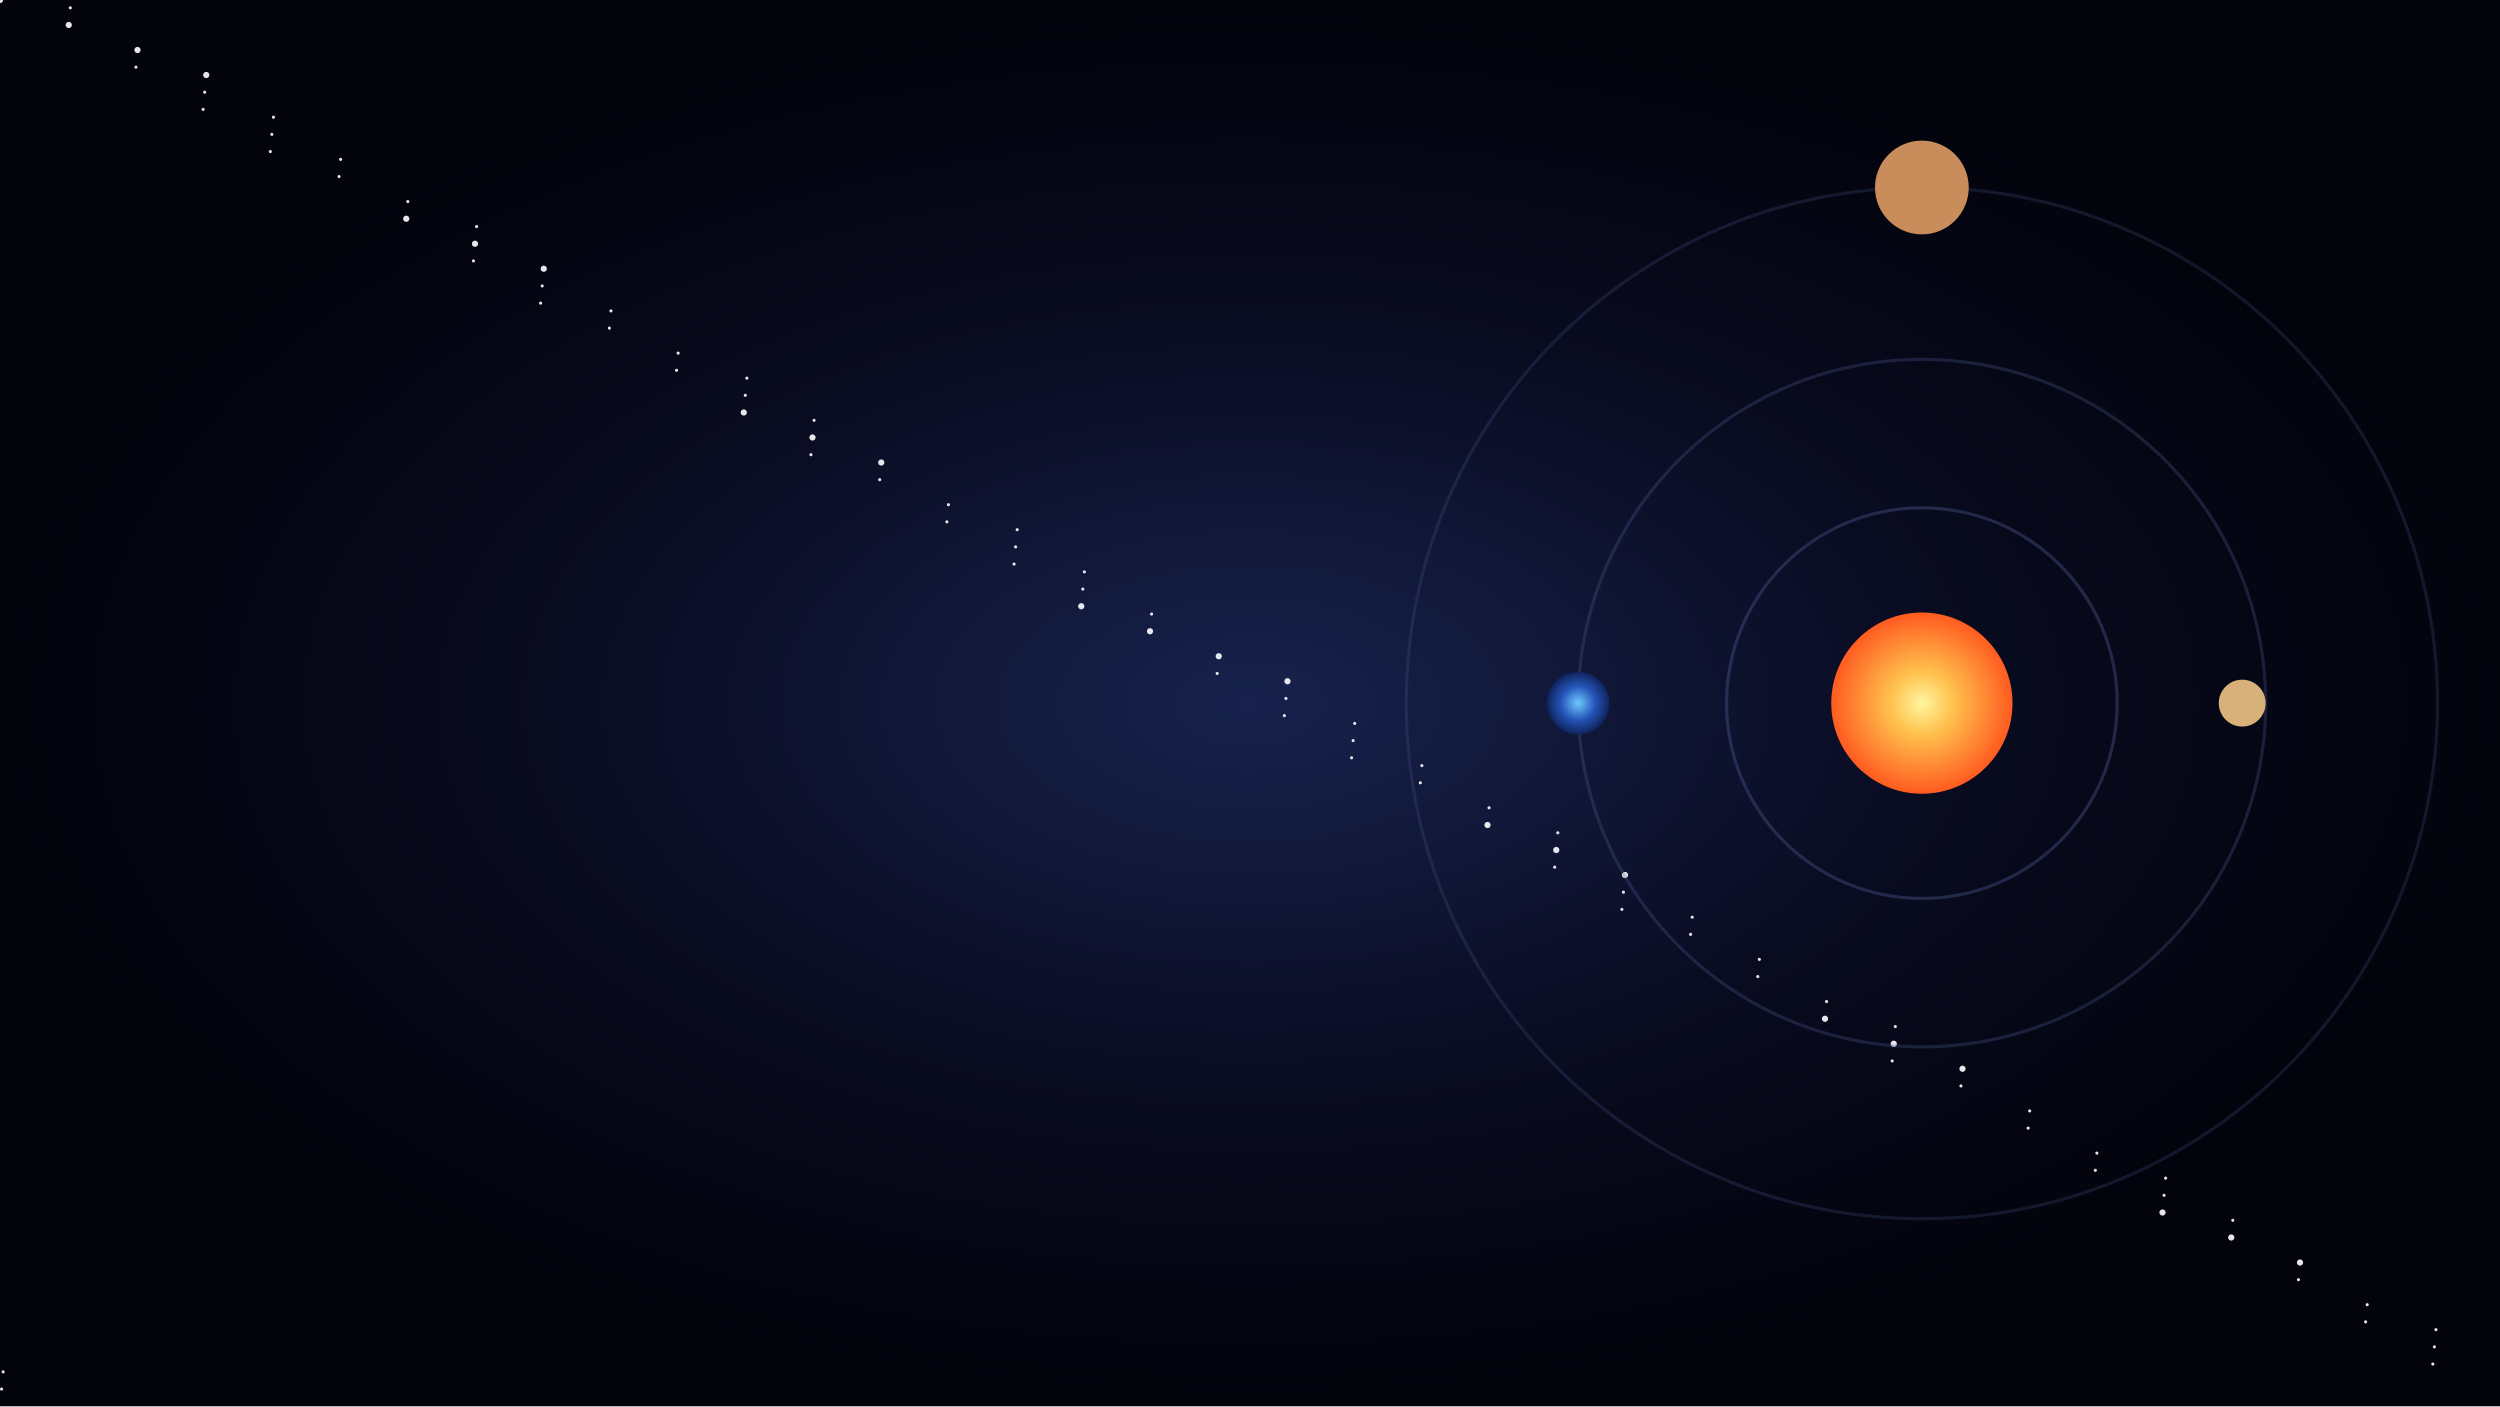
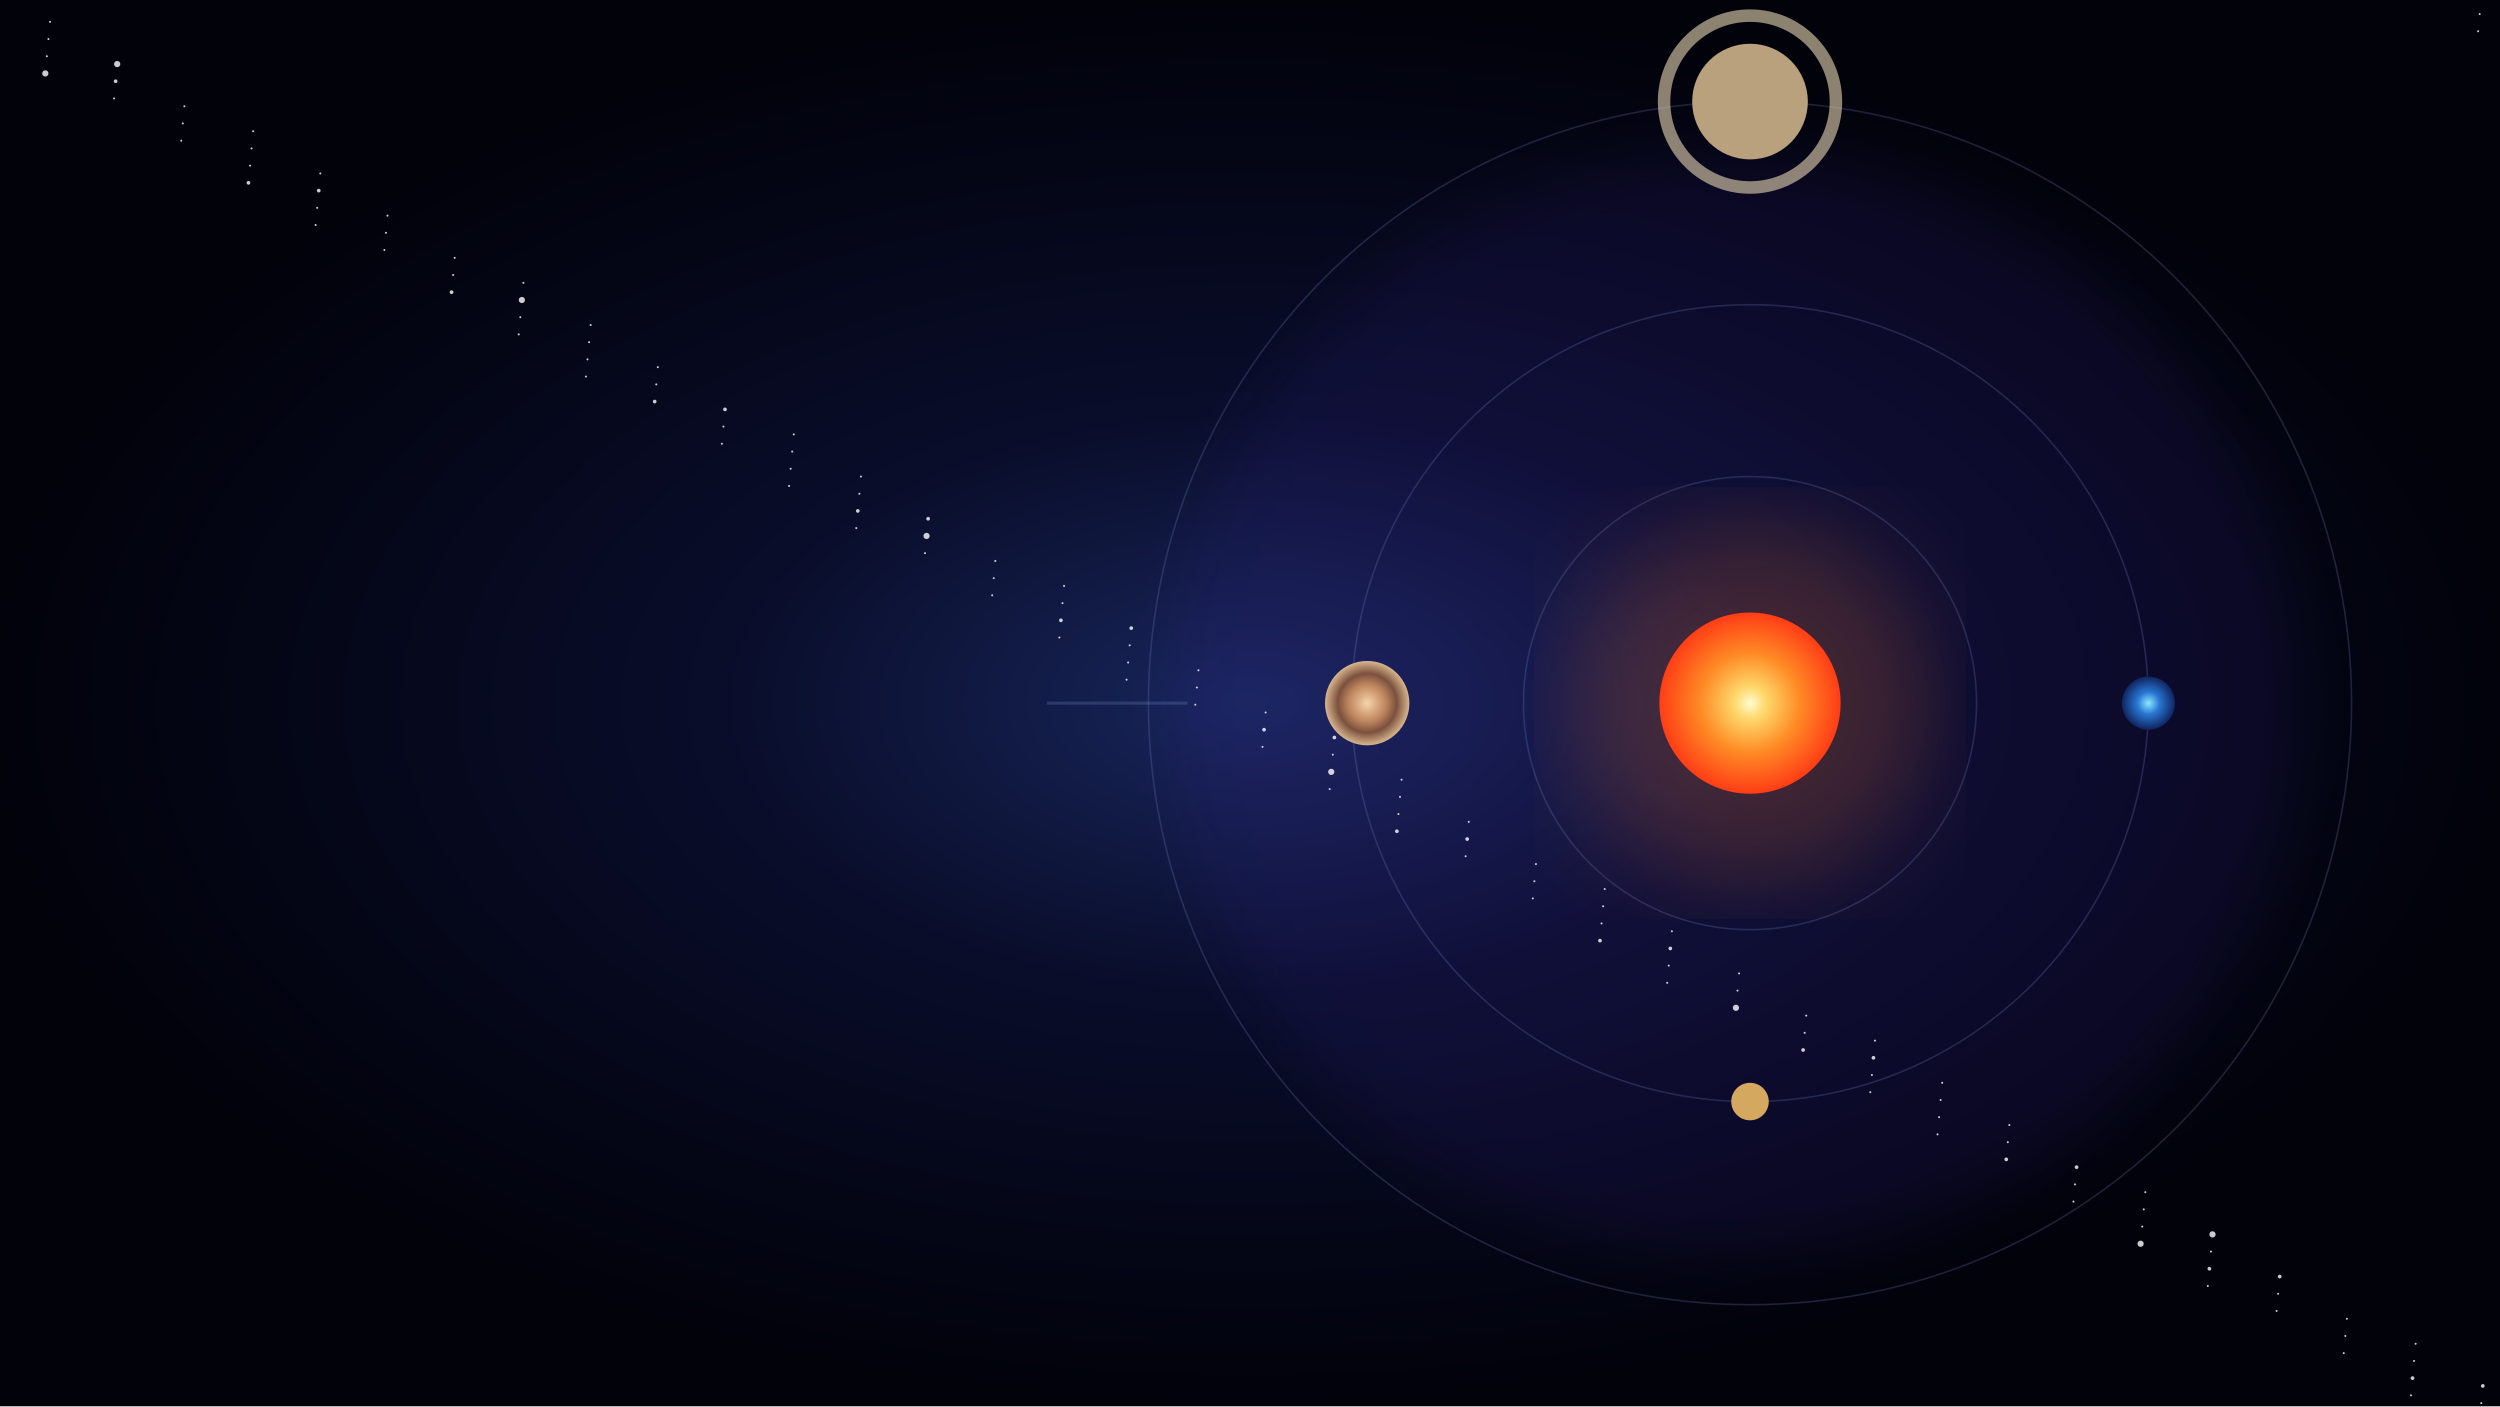
<svg xmlns="http://www.w3.org/2000/svg" viewBox="0 0 1600 900">
  <defs>
    <radialGradient id="bg">
-       <stop stop-color="#17224d" />
-       <stop offset=".55" stop-color="#090b20" />
-       <stop offset="1" stop-color="#02030b" />
+       <stop stop-color="#18265b" />
+       <stop offset=".42" stop-color="#090d2a" />
+       <stop offset="1" stop-color="#01020a" />
    </radialGradient>
    <radialGradient id="sun">
-       <stop stop-color="#fff6a0" />
-       <stop offset=".35" stop-color="#ffc14d" />
-       <stop offset="1" stop-color="#ff5b20" />
+       <stop stop-color="#fffbd0" />
+       <stop offset=".18" stop-color="#ffd76a" />
+       <stop offset=".55" stop-color="#ff8a25" />
+       <stop offset="1" stop-color="#ff3d16" />
    </radialGradient>
    <radialGradient id="earth">
-       <stop stop-color="#70c8ff" />
-       <stop offset=".55" stop-color="#2455b8" />
-       <stop offset="1" stop-color="#10235e" />
+       <stop stop-color="#8be7ff" />
+       <stop offset=".42" stop-color="#2877d4" />
+       <stop offset="1" stop-color="#10245f" />
    </radialGradient>
+     <radialGradient id="jup">
+       <stop stop-color="#f6d4aa" />
+       <stop offset=".45" stop-color="#bd845c" />
+       <stop offset=".7" stop-color="#7b513e" />
+       <stop offset="1" stop-color="#d8b58d" />
+     </radialGradient>
+     <filter id="glow">
+       <feGaussianBlur stdDeviation="18" />
+     </filter>
+     <filter id="sunGlow">
+       <feGaussianBlur stdDeviation="30" />
+     </filter>
  </defs>
  <rect width="1600" height="900" fill="url(#bg)" />
-   <g fill="#fff" opacity=".9">
-     <circle cx="0" cy="0" r="2" />
-     <circle cx="173" cy="97" r="1" />
-     <circle cx="346" cy="194" r="1" />
-     <circle cx="519" cy="291" r="1" />
-     <circle cx="692" cy="388" r="2" />
-     <circle cx="865" cy="485" r="1" />
-     <circle cx="1038" cy="582" r="1" />
-     <circle cx="1211" cy="679" r="1" />
-     <circle cx="1384" cy="776" r="2" />
-     <circle cx="1557" cy="873" r="1" />
-     <circle cx="130" cy="70" r="1" />
-     <circle cx="303" cy="167" r="1" />
-     <circle cx="476" cy="264" r="2" />
-     <circle cx="649" cy="361" r="1" />
-     <circle cx="822" cy="458" r="1" />
-     <circle cx="995" cy="555" r="1" />
-     <circle cx="1168" cy="652" r="2" />
-     <circle cx="1341" cy="749" r="1" />
-     <circle cx="1514" cy="846" r="1" />
-     <circle cx="87" cy="43" r="1" />
-     <circle cx="260" cy="140" r="2" />
-     <circle cx="433" cy="237" r="1" />
-     <circle cx="606" cy="334" r="1" />
-     <circle cx="779" cy="431" r="1" />
-     <circle cx="952" cy="528" r="2" />
-     <circle cx="1125" cy="625" r="1" />
-     <circle cx="1298" cy="722" r="1" />
-     <circle cx="1471" cy="819" r="1" />
-     <circle cx="44" cy="16" r="2" />
-     <circle cx="217" cy="113" r="1" />
-     <circle cx="390" cy="210" r="1" />
-     <circle cx="563" cy="307" r="1" />
-     <circle cx="736" cy="404" r="2" />
-     <circle cx="909" cy="501" r="1" />
-     <circle cx="1082" cy="598" r="1" />
-     <circle cx="1255" cy="695" r="1" />
-     <circle cx="1428" cy="792" r="2" />
-     <circle cx="1" cy="889" r="1" />
-     <circle cx="174" cy="86" r="1" />
-     <circle cx="347" cy="183" r="1" />
-     <circle cx="520" cy="280" r="2" />
-     <circle cx="693" cy="377" r="1" />
-     <circle cx="866" cy="474" r="1" />
-     <circle cx="1039" cy="571" r="1" />
-     <circle cx="1212" cy="668" r="2" />
-     <circle cx="1385" cy="765" r="1" />
-     <circle cx="1558" cy="862" r="1" />
-     <circle cx="131" cy="59" r="1" />
-     <circle cx="304" cy="156" r="2" />
-     <circle cx="477" cy="253" r="1" />
-     <circle cx="650" cy="350" r="1" />
-     <circle cx="823" cy="447" r="1" />
-     <circle cx="996" cy="544" r="2" />
-     <circle cx="1169" cy="641" r="1" />
-     <circle cx="1342" cy="738" r="1" />
-     <circle cx="1515" cy="835" r="1" />
-     <circle cx="88" cy="32" r="2" />
-     <circle cx="261" cy="129" r="1" />
-     <circle cx="434" cy="226" r="1" />
-     <circle cx="607" cy="323" r="1" />
-     <circle cx="780" cy="420" r="2" />
-     <circle cx="953" cy="517" r="1" />
-     <circle cx="1126" cy="614" r="1" />
-     <circle cx="1299" cy="711" r="1" />
-     <circle cx="1472" cy="808" r="2" />
-     <circle cx="45" cy="5" r="1" />
-     <circle cx="218" cy="102" r="1" />
-     <circle cx="391" cy="199" r="1" />
-     <circle cx="564" cy="296" r="2" />
-     <circle cx="737" cy="393" r="1" />
-     <circle cx="910" cy="490" r="1" />
-     <circle cx="1083" cy="587" r="1" />
-     <circle cx="1256" cy="684" r="2" />
-     <circle cx="1429" cy="781" r="1" />
-     <circle cx="2" cy="878" r="1" />
-     <circle cx="175" cy="75" r="1" />
-     <circle cx="348" cy="172" r="2" />
-     <circle cx="521" cy="269" r="1" />
-     <circle cx="694" cy="366" r="1" />
-     <circle cx="867" cy="463" r="1" />
-     <circle cx="1040" cy="560" r="2" />
-     <circle cx="1213" cy="657" r="1" />
-     <circle cx="1386" cy="754" r="1" />
-     <circle cx="1559" cy="851" r="1" />
-     <circle cx="132" cy="48" r="2" />
-     <circle cx="305" cy="145" r="1" />
-     <circle cx="478" cy="242" r="1" />
-     <circle cx="651" cy="339" r="1" />
-     <circle cx="824" cy="436" r="2" />
-     <circle cx="997" cy="533" r="1" />
+   <ellipse cx="1110" cy="450" rx="360" ry="350" fill="#4024a8" opacity=".12" filter="url(#glow)" />
+   <g fill="#fff" opacity=".8">
+     <circle cx="29" cy="47" r="2" />
+     <circle cx="202" cy="144" r="0.65" />
+     <circle cx="375" cy="241" r="0.65" />
+     <circle cx="548" cy="338" r="0.65" />
+     <circle cx="721" cy="435" r="0.65" />
+     <circle cx="894" cy="532" r="1.2" />
+     <circle cx="1067" cy="629" r="0.65" />
+     <circle cx="1240" cy="726" r="0.65" />
+     <circle cx="1413" cy="823" r="0.65" />
+     <circle cx="1586" cy="20" r="0.65" />
+     <circle cx="159" cy="117" r="1.2" />
+     <circle cx="332" cy="214" r="0.65" />
+     <circle cx="505" cy="311" r="0.65" />
+     <circle cx="678" cy="408" r="0.65" />
+     <circle cx="851" cy="505" r="0.65" />
+     <circle cx="1024" cy="602" r="1.2" />
+     <circle cx="1197" cy="699" r="0.65" />
+     <circle cx="1370" cy="796" r="2" />
+     <circle cx="1543" cy="893" r="0.65" />
+     <circle cx="116" cy="90" r="0.65" />
+     <circle cx="289" cy="187" r="1.2" />
+     <circle cx="462" cy="284" r="0.65" />
+     <circle cx="635" cy="381" r="0.65" />
+     <circle cx="808" cy="478" r="0.65" />
+     <circle cx="981" cy="575" r="0.65" />
+     <circle cx="1154" cy="672" r="1.2" />
+     <circle cx="1327" cy="769" r="0.65" />
+     <circle cx="1500" cy="866" r="0.65" />
+     <circle cx="73" cy="63" r="0.65" />
+     <circle cx="246" cy="160" r="0.65" />
+     <circle cx="419" cy="257" r="1.2" />
+     <circle cx="592" cy="354" r="0.65" />
+     <circle cx="765" cy="451" r="0.65" />
+     <circle cx="938" cy="548" r="0.65" />
+     <circle cx="1111" cy="645" r="2" />
+     <circle cx="1284" cy="742" r="1.2" />
+     <circle cx="1457" cy="839" r="0.65" />
+     <circle cx="30" cy="36" r="0.65" />
+     <circle cx="203" cy="133" r="0.65" />
+     <circle cx="376" cy="230" r="0.65" />
+     <circle cx="549" cy="327" r="1.2" />
+     <circle cx="722" cy="424" r="0.65" />
+     <circle cx="895" cy="521" r="0.65" />
+     <circle cx="1068" cy="618" r="0.65" />
+     <circle cx="1241" cy="715" r="0.65" />
+     <circle cx="1414" cy="812" r="1.2" />
+     <circle cx="1587" cy="9" r="0.65" />
+     <circle cx="160" cy="106" r="0.65" />
+     <circle cx="333" cy="203" r="0.65" />
+     <circle cx="506" cy="300" r="0.65" />
+     <circle cx="679" cy="397" r="1.2" />
+     <circle cx="852" cy="494" r="2" />
+     <circle cx="1025" cy="591" r="0.65" />
+     <circle cx="1198" cy="688" r="0.65" />
+     <circle cx="1371" cy="785" r="0.65" />
+     <circle cx="1544" cy="882" r="1.2" />
+     <circle cx="117" cy="79" r="0.65" />
+     <circle cx="290" cy="176" r="0.65" />
+     <circle cx="463" cy="273" r="0.65" />
+     <circle cx="636" cy="370" r="0.65" />
+     <circle cx="809" cy="467" r="1.2" />
+     <circle cx="982" cy="564" r="0.65" />
+     <circle cx="1155" cy="661" r="0.65" />
+     <circle cx="1328" cy="758" r="0.65" />
+     <circle cx="1501" cy="855" r="0.65" />
+     <circle cx="74" cy="52" r="1.2" />
+     <circle cx="247" cy="149" r="0.65" />
+     <circle cx="420" cy="246" r="0.65" />
+     <circle cx="593" cy="343" r="2" />
+     <circle cx="766" cy="440" r="0.65" />
+     <circle cx="939" cy="537" r="1.2" />
+     <circle cx="1112" cy="634" r="0.65" />
+     <circle cx="1285" cy="731" r="0.65" />
+     <circle cx="1458" cy="828" r="0.65" />
+     <circle cx="31" cy="25" r="0.65" />
+     <circle cx="204" cy="122" r="1.2" />
+     <circle cx="377" cy="219" r="0.65" />
+     <circle cx="550" cy="316" r="0.65" />
+     <circle cx="723" cy="413" r="0.65" />
+     <circle cx="896" cy="510" r="0.65" />
+     <circle cx="1069" cy="607" r="1.2" />
+     <circle cx="1242" cy="704" r="0.65" />
+     <circle cx="1415" cy="801" r="0.65" />
+     <circle cx="1588" cy="898" r="0.65" />
+     <circle cx="161" cy="95" r="0.65" />
+     <circle cx="334" cy="192" r="2" />
+     <circle cx="507" cy="289" r="0.65" />
+     <circle cx="680" cy="386" r="0.65" />
+     <circle cx="853" cy="483" r="0.65" />
+     <circle cx="1026" cy="580" r="0.65" />
+     <circle cx="1199" cy="677" r="1.2" />
+     <circle cx="1372" cy="774" r="0.65" />
+     <circle cx="1545" cy="871" r="0.65" />
+     <circle cx="118" cy="68" r="0.65" />
+     <circle cx="291" cy="165" r="0.65" />
+     <circle cx="464" cy="262" r="1.2" />
+     <circle cx="637" cy="359" r="0.65" />
+     <circle cx="810" cy="456" r="0.65" />
+     <circle cx="983" cy="553" r="0.65" />
+     <circle cx="1156" cy="650" r="0.65" />
+     <circle cx="1329" cy="747" r="1.2" />
+     <circle cx="1502" cy="844" r="0.65" />
+     <circle cx="75" cy="41" r="2" />
+     <circle cx="248" cy="138" r="0.65" />
+     <circle cx="421" cy="235" r="0.65" />
+     <circle cx="594" cy="332" r="1.2" />
+     <circle cx="767" cy="429" r="0.65" />
+     <circle cx="940" cy="526" r="0.65" />
+     <circle cx="1113" cy="623" r="0.65" />
+     <circle cx="1286" cy="720" r="0.65" />
+     <circle cx="1459" cy="817" r="1.2" />
+     <circle cx="32" cy="14" r="0.65" />
+     <circle cx="205" cy="111" r="0.65" />
+     <circle cx="378" cy="208" r="0.65" />
+     <circle cx="551" cy="305" r="0.65" />
+     <circle cx="724" cy="402" r="1.2" />
+     <circle cx="897" cy="499" r="0.65" />
+     <circle cx="1070" cy="596" r="0.65" />
+     <circle cx="1243" cy="693" r="0.65" />
+     <circle cx="1416" cy="790" r="2" />
+     <circle cx="1589" cy="887" r="1.2" />
+     <circle cx="162" cy="84" r="0.65" />
+     <circle cx="335" cy="181" r="0.65" />
+     <circle cx="508" cy="278" r="0.65" />
+     <circle cx="681" cy="375" r="0.65" />
+     <circle cx="854" cy="472" r="1.2" />
+     <circle cx="1027" cy="569" r="0.65" />
+     <circle cx="1200" cy="666" r="0.65" />
+     <circle cx="1373" cy="763" r="0.65" />
+     <circle cx="1546" cy="860" r="0.65" />
  </g>
-   <circle cx="1230" cy="450" r="125" fill="none" stroke="#53619a" stroke-opacity=".35" stroke-width="2" />
-   <circle cx="1230" cy="450" r="220" fill="none" stroke="#53619a" stroke-opacity=".28" stroke-width="2" />
-   <circle cx="1230" cy="450" r="330" fill="none" stroke="#53619a" stroke-opacity=".22" stroke-width="2" />
-   <circle cx="1230" cy="450" r="58" fill="url(#sun)" />
-   <circle cx="1010" cy="450" r="20" fill="url(#earth)" />
-   <circle cx="1435" cy="450" r="15" fill="#d8b07a" />
-   <circle cx="1230" cy="120" r="30" fill="#c98c5b" />
+   <g fill="none" stroke="#7182c5" opacity=".25">
+     <ellipse cx="1120" cy="450" rx="145" ry="145" />
+     <ellipse cx="1120" cy="450" rx="255" ry="255" />
+     <ellipse cx="1120" cy="450" rx="385" ry="385" />
+   </g>
+   <circle cx="1120" cy="450" r="115" fill="#ff7b24" opacity=".2" filter="url(#sunGlow)" />
+   <circle cx="1120" cy="450" r="58" fill="url(#sun)" />
+   <circle cx="1375" cy="450" r="17" fill="url(#earth)" />
+   <circle cx="875" cy="450" r="27" fill="url(#jup)" />
+   <circle cx="1120" cy="65" r="37" fill="#b8a17c" />
+   <circle cx="1120" cy="65" r="55" fill="none" stroke="#d7c6a7" stroke-width="8" opacity=".65" />
+   <circle cx="1120" cy="705" r="12" fill="#d5a85f" />
+   <path d="M760 450h-90" stroke="#9db8ff" stroke-opacity=".18" stroke-width="2" />
</svg>
